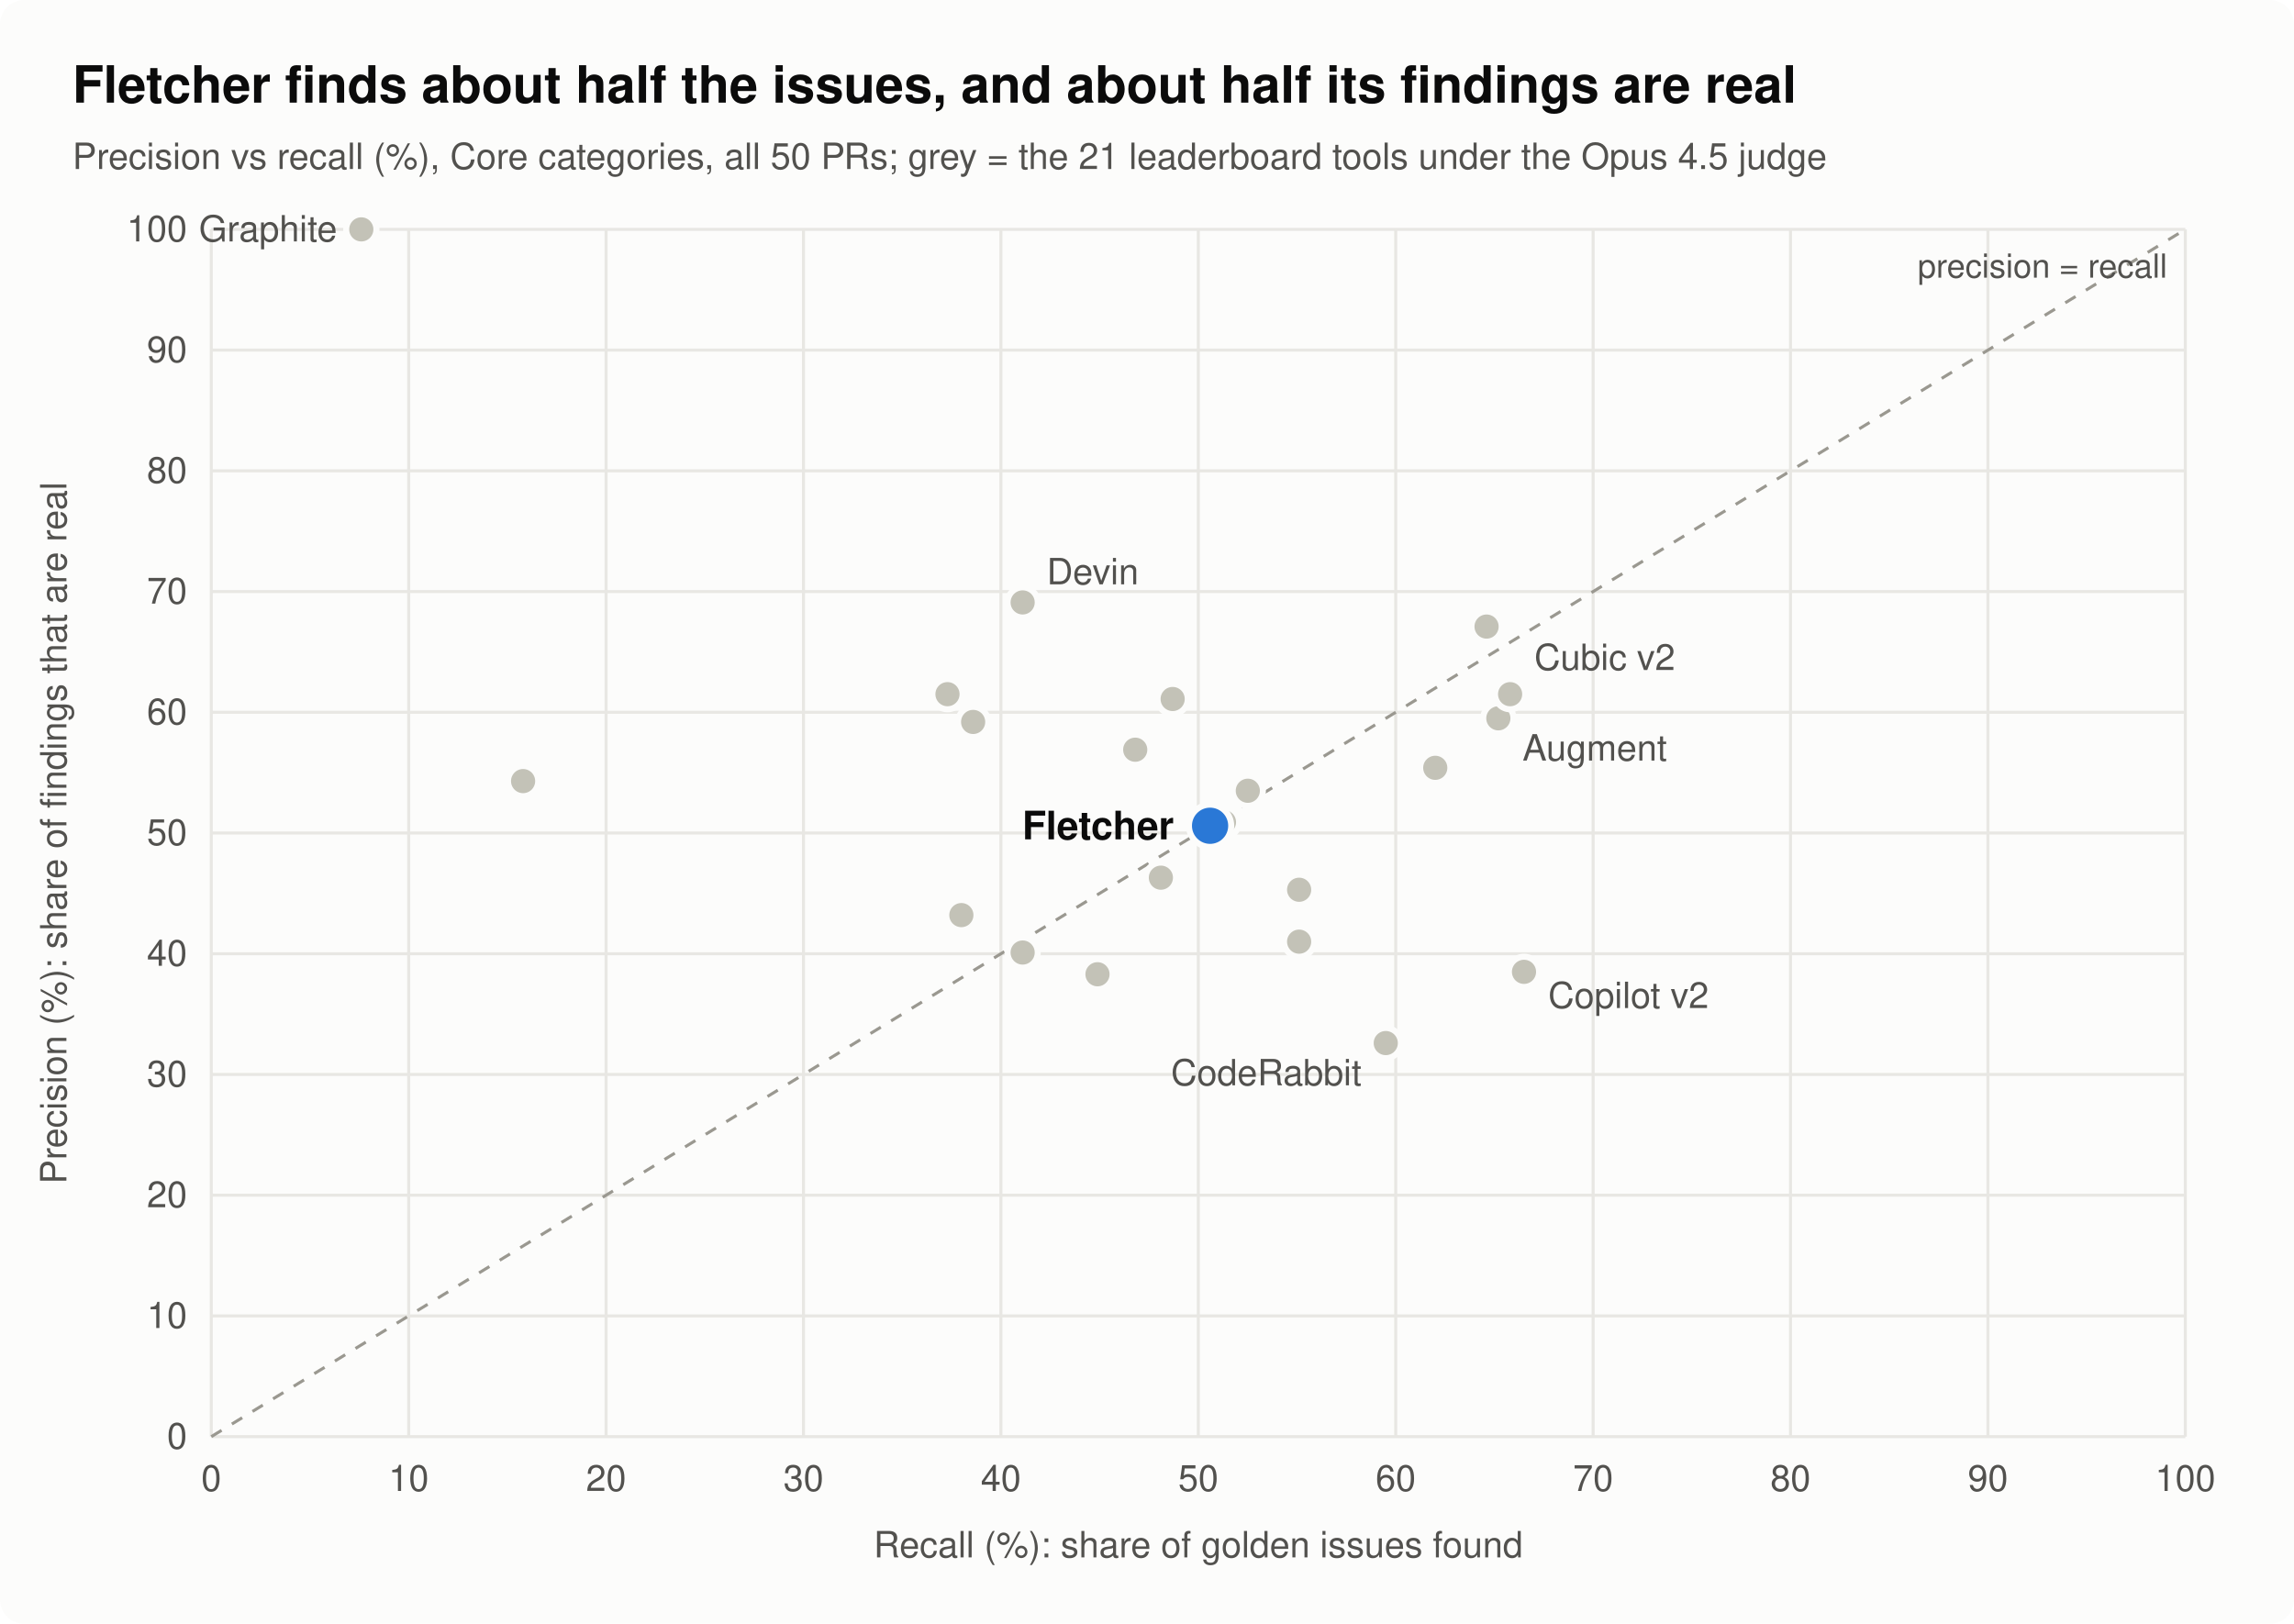
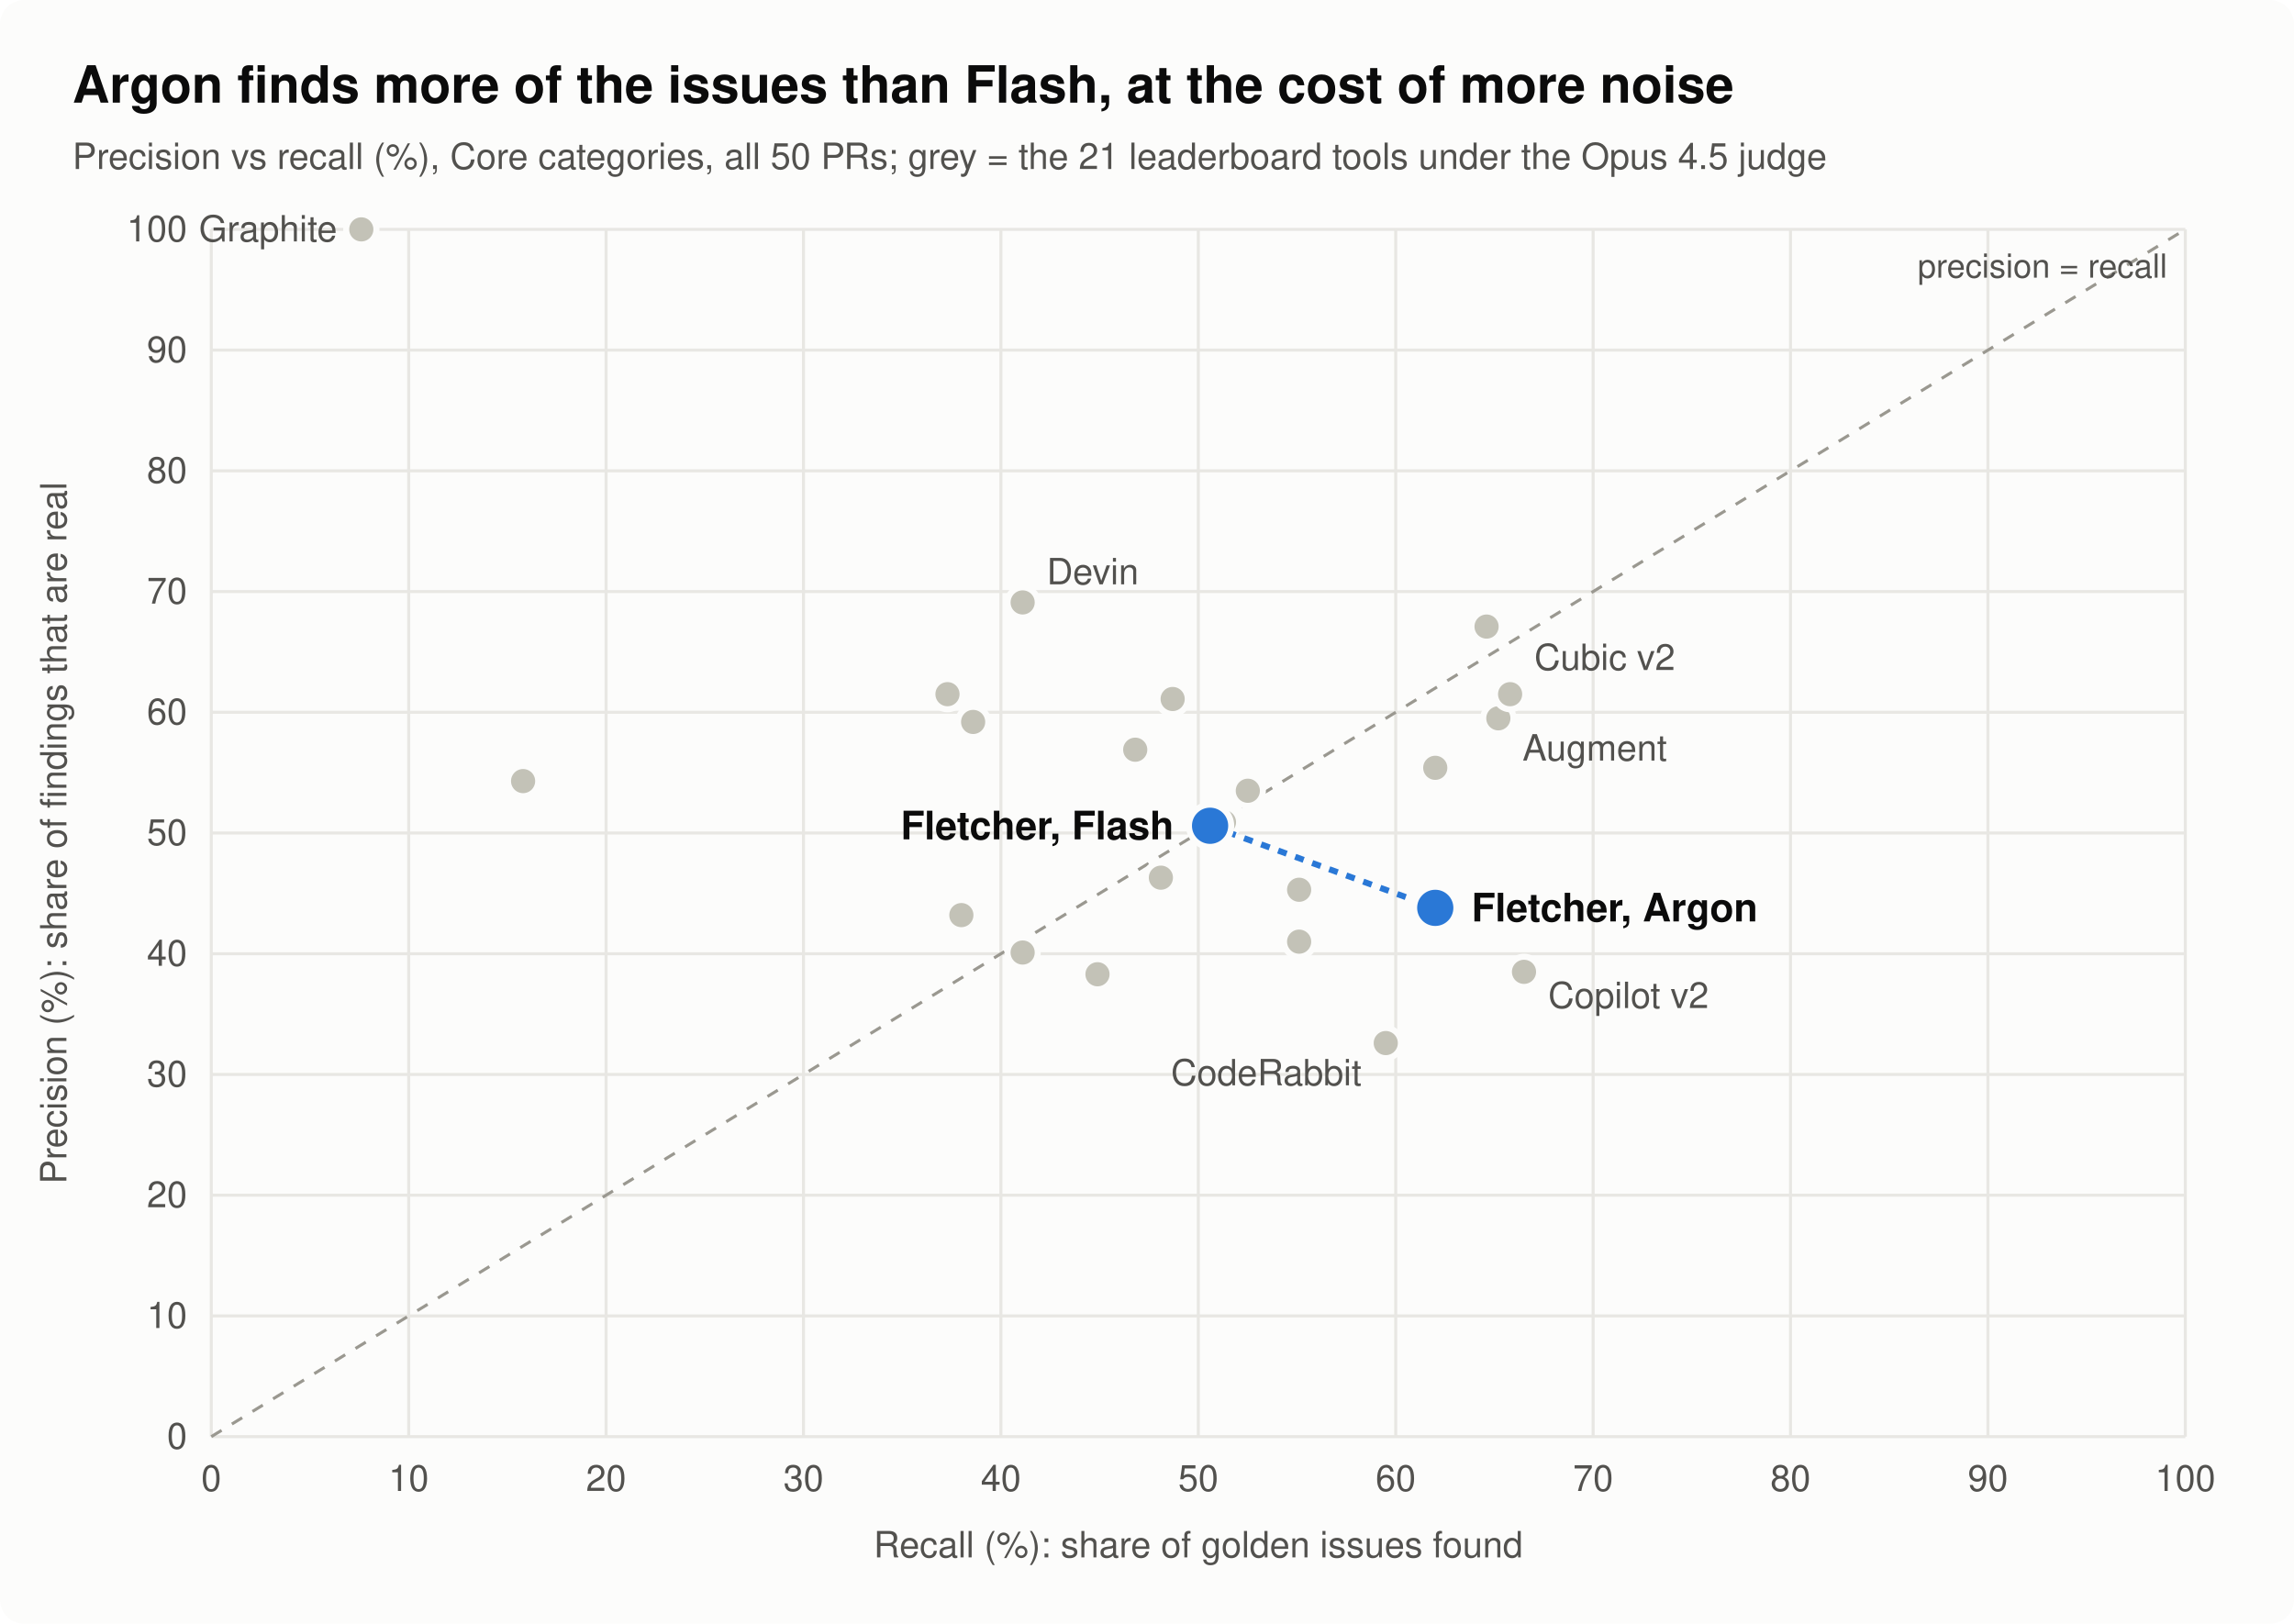
- <svg xmlns="http://www.w3.org/2000/svg" viewBox="0 0 760 538" width="760" height="538" role="img" aria-label="Fletcher finds about half the issues, and about half its findings are real" font-family="-apple-system, BlinkMacSystemFont, 'Segoe UI', Helvetica, Arial, sans-serif" font-size="13">
+ <svg xmlns="http://www.w3.org/2000/svg" viewBox="0 0 760 538" width="760" height="538" role="img" aria-label="Argon finds more of the issues than Flash, at the cost of more noise" font-family="-apple-system, BlinkMacSystemFont, 'Segoe UI', Helvetica, Arial, sans-serif" font-size="13">
  <rect width="760" height="538" rx="8" fill="#fcfcfb" />
-   <text x="24.0" y="34.0" font-size="17" fill="#0b0b0b" font-weight="600" text-anchor="start">Fletcher finds about half the issues, and about half its findings are real</text>
+   <text x="24.0" y="34.0" font-size="17" fill="#0b0b0b" font-weight="600" text-anchor="start">Argon finds more of the issues than Flash, at the cost of more noise</text>
  <text x="24.0" y="56.0" font-size="12" fill="#52514e" font-weight="400" text-anchor="start">Precision vs recall (%), Core categories, all 50 PRs; grey = the 21 leaderboard tools under the Opus 4.5 judge</text>
  <line x1="70.0" x2="70.0" y1="76" y2="476" stroke="#e8e7e3" />
  <line x1="70" x2="724" y1="476.0" y2="476.0" stroke="#e8e7e3" />
  <text x="70.0" y="494.0" font-size="12" fill="#52514e" font-weight="400" text-anchor="middle">0</text>
  <text x="62.0" y="480.0" font-size="12" fill="#52514e" font-weight="400" text-anchor="end">0</text>
  <line x1="135.4" x2="135.4" y1="76" y2="476" stroke="#e8e7e3" />
  <line x1="70" x2="724" y1="436.0" y2="436.0" stroke="#e8e7e3" />
  <text x="135.4" y="494.0" font-size="12" fill="#52514e" font-weight="400" text-anchor="middle">10</text>
  <text x="62.0" y="440.0" font-size="12" fill="#52514e" font-weight="400" text-anchor="end">10</text>
  <line x1="200.8" x2="200.8" y1="76" y2="476" stroke="#e8e7e3" />
  <line x1="70" x2="724" y1="396.0" y2="396.0" stroke="#e8e7e3" />
  <text x="200.8" y="494.0" font-size="12" fill="#52514e" font-weight="400" text-anchor="middle">20</text>
  <text x="62.0" y="400.0" font-size="12" fill="#52514e" font-weight="400" text-anchor="end">20</text>
  <line x1="266.2" x2="266.2" y1="76" y2="476" stroke="#e8e7e3" />
  <line x1="70" x2="724" y1="356.0" y2="356.0" stroke="#e8e7e3" />
  <text x="266.2" y="494.0" font-size="12" fill="#52514e" font-weight="400" text-anchor="middle">30</text>
  <text x="62.0" y="360.0" font-size="12" fill="#52514e" font-weight="400" text-anchor="end">30</text>
  <line x1="331.6" x2="331.6" y1="76" y2="476" stroke="#e8e7e3" />
  <line x1="70" x2="724" y1="316.0" y2="316.0" stroke="#e8e7e3" />
  <text x="331.6" y="494.0" font-size="12" fill="#52514e" font-weight="400" text-anchor="middle">40</text>
  <text x="62.0" y="320.0" font-size="12" fill="#52514e" font-weight="400" text-anchor="end">40</text>
  <line x1="397.0" x2="397.0" y1="76" y2="476" stroke="#e8e7e3" />
  <line x1="70" x2="724" y1="276.0" y2="276.0" stroke="#e8e7e3" />
  <text x="397.0" y="494.0" font-size="12" fill="#52514e" font-weight="400" text-anchor="middle">50</text>
  <text x="62.0" y="280.0" font-size="12" fill="#52514e" font-weight="400" text-anchor="end">50</text>
  <line x1="462.4" x2="462.4" y1="76" y2="476" stroke="#e8e7e3" />
  <line x1="70" x2="724" y1="236.0" y2="236.0" stroke="#e8e7e3" />
  <text x="462.4" y="494.0" font-size="12" fill="#52514e" font-weight="400" text-anchor="middle">60</text>
  <text x="62.0" y="240.0" font-size="12" fill="#52514e" font-weight="400" text-anchor="end">60</text>
  <line x1="527.8" x2="527.8" y1="76" y2="476" stroke="#e8e7e3" />
  <line x1="70" x2="724" y1="196.0" y2="196.0" stroke="#e8e7e3" />
  <text x="527.8" y="494.0" font-size="12" fill="#52514e" font-weight="400" text-anchor="middle">70</text>
  <text x="62.0" y="200.0" font-size="12" fill="#52514e" font-weight="400" text-anchor="end">70</text>
  <line x1="593.2" x2="593.2" y1="76" y2="476" stroke="#e8e7e3" />
  <line x1="70" x2="724" y1="156.0" y2="156.0" stroke="#e8e7e3" />
  <text x="593.2" y="494.0" font-size="12" fill="#52514e" font-weight="400" text-anchor="middle">80</text>
  <text x="62.0" y="160.0" font-size="12" fill="#52514e" font-weight="400" text-anchor="end">80</text>
  <line x1="658.6" x2="658.6" y1="76" y2="476" stroke="#e8e7e3" />
  <line x1="70" x2="724" y1="116.0" y2="116.0" stroke="#e8e7e3" />
  <text x="658.6" y="494.0" font-size="12" fill="#52514e" font-weight="400" text-anchor="middle">90</text>
  <text x="62.0" y="120.0" font-size="12" fill="#52514e" font-weight="400" text-anchor="end">90</text>
  <line x1="724.0" x2="724.0" y1="76" y2="476" stroke="#e8e7e3" />
  <line x1="70" x2="724" y1="76.0" y2="76.0" stroke="#e8e7e3" />
  <text x="724.0" y="494.0" font-size="12" fill="#52514e" font-weight="400" text-anchor="middle">100</text>
  <text x="62.0" y="80.0" font-size="12" fill="#52514e" font-weight="400" text-anchor="end">100</text>
  <path d="M70.0 476.0L724.0 76.0" stroke="#9a9890" stroke-dasharray="4 4" />
  <text x="718.0" y="92.0" font-size="11" fill="#52514e" font-weight="400" text-anchor="end">precision = recall</text>
+   <circle cx="496.4" cy="238.0" r="5" fill="#c3c2b7" stroke="#fcfcfb" stroke-width="2" />
+   <circle cx="388.5" cy="231.6" r="5" fill="#c3c2b7" stroke="#fcfcfb" stroke-width="2" />
+   <circle cx="338.8" cy="315.6" r="5" fill="#c3c2b7" stroke="#fcfcfb" stroke-width="2" />
+   <circle cx="413.4" cy="262.0" r="5" fill="#c3c2b7" stroke="#fcfcfb" stroke-width="2" />
+   <circle cx="384.6" cy="290.8" r="5" fill="#c3c2b7" stroke="#fcfcfb" stroke-width="2" />
+   <circle cx="363.6" cy="322.8" r="5" fill="#c3c2b7" stroke="#fcfcfb" stroke-width="2" />
+   <circle cx="475.5" cy="254.4" r="5" fill="#c3c2b7" stroke="#fcfcfb" stroke-width="2" />
+   <circle cx="318.5" cy="303.2" r="5" fill="#c3c2b7" stroke="#fcfcfb" stroke-width="2" />
+   <circle cx="313.9" cy="230.0" r="5" fill="#c3c2b7" stroke="#fcfcfb" stroke-width="2" />
+   <circle cx="504.9" cy="322.0" r="5" fill="#c3c2b7" stroke="#fcfcfb" stroke-width="2" />
+   <circle cx="430.4" cy="312.0" r="5" fill="#c3c2b7" stroke="#fcfcfb" stroke-width="2" />
+   <circle cx="119.7" cy="76.0" r="5" fill="#c3c2b7" stroke="#fcfcfb" stroke-width="2" />
+   <circle cx="376.1" cy="248.4" r="5" fill="#c3c2b7" stroke="#fcfcfb" stroke-width="2" />
  <circle cx="173.3" cy="258.8" r="5" fill="#c3c2b7" stroke="#fcfcfb" stroke-width="2" />
-   <circle cx="318.5" cy="303.2" r="5" fill="#c3c2b7" stroke="#fcfcfb" stroke-width="2" />
-   <circle cx="504.9" cy="322.0" r="5" fill="#c3c2b7" stroke="#fcfcfb" stroke-width="2" />
-   <circle cx="363.6" cy="322.8" r="5" fill="#c3c2b7" stroke="#fcfcfb" stroke-width="2" />
-   <circle cx="496.4" cy="238.0" r="5" fill="#c3c2b7" stroke="#fcfcfb" stroke-width="2" />
-   <circle cx="475.5" cy="254.4" r="5" fill="#c3c2b7" stroke="#fcfcfb" stroke-width="2" />
-   <circle cx="376.1" cy="248.4" r="5" fill="#c3c2b7" stroke="#fcfcfb" stroke-width="2" />
-   <circle cx="338.8" cy="315.6" r="5" fill="#c3c2b7" stroke="#fcfcfb" stroke-width="2" />
+   <circle cx="430.4" cy="294.8" r="5" fill="#c3c2b7" stroke="#fcfcfb" stroke-width="2" />
  <circle cx="338.8" cy="199.6" r="5" fill="#c3c2b7" stroke="#fcfcfb" stroke-width="2" />
-   <circle cx="313.9" cy="230.0" r="5" fill="#c3c2b7" stroke="#fcfcfb" stroke-width="2" />
-   <circle cx="430.4" cy="294.8" r="5" fill="#c3c2b7" stroke="#fcfcfb" stroke-width="2" />
-   <circle cx="430.4" cy="312.0" r="5" fill="#c3c2b7" stroke="#fcfcfb" stroke-width="2" />
-   <circle cx="492.5" cy="207.6" r="5" fill="#c3c2b7" stroke="#fcfcfb" stroke-width="2" />
-   <circle cx="384.6" cy="290.8" r="5" fill="#c3c2b7" stroke="#fcfcfb" stroke-width="2" />
-   <circle cx="405.5" cy="272.4" r="5" fill="#c3c2b7" stroke="#fcfcfb" stroke-width="2" />
-   <circle cx="388.5" cy="231.6" r="5" fill="#c3c2b7" stroke="#fcfcfb" stroke-width="2" />
  <circle cx="500.3" cy="230.0" r="5" fill="#c3c2b7" stroke="#fcfcfb" stroke-width="2" />
  <circle cx="459.1" cy="345.6" r="5" fill="#c3c2b7" stroke="#fcfcfb" stroke-width="2" />
-   <circle cx="413.4" cy="262.0" r="5" fill="#c3c2b7" stroke="#fcfcfb" stroke-width="2" />
+   <circle cx="405.5" cy="272.4" r="5" fill="#c3c2b7" stroke="#fcfcfb" stroke-width="2" />
+   <circle cx="492.5" cy="207.6" r="5" fill="#c3c2b7" stroke="#fcfcfb" stroke-width="2" />
  <circle cx="322.4" cy="239.2" r="5" fill="#c3c2b7" stroke="#fcfcfb" stroke-width="2" />
-   <circle cx="119.7" cy="76.0" r="5" fill="#c3c2b7" stroke="#fcfcfb" stroke-width="2" />
  <text x="346.8" y="193.6" font-size="12" fill="#52514e" font-weight="400" text-anchor="start">Devin</text>
  <text x="512.9" y="334.0" font-size="12" fill="#52514e" font-weight="400" text-anchor="start">Copilot v2</text>
  <text x="508.3" y="222.0" font-size="12" fill="#52514e" font-weight="400" text-anchor="start">Cubic v2</text>
  <text x="504.4" y="252.0" font-size="12" fill="#52514e" font-weight="400" text-anchor="start">Augment</text>
  <text x="451.1" y="359.6" font-size="12" fill="#52514e" font-weight="400" text-anchor="end">CodeRabbit</text>
  <text x="111.7" y="80.0" font-size="12" fill="#52514e" font-weight="400" text-anchor="end">Graphite</text>
+   <path d="M400.9 273.6L475.5 300.8" stroke="#2a78d6" stroke-width="2" stroke-dasharray="3 3" />
  <circle cx="400.9" cy="273.6" r="7" fill="#2a78d6" stroke="#fcfcfb" stroke-width="2" />
-   <text x="388.9" y="278.1" font-size="13" fill="#0b0b0b" font-weight="600" text-anchor="end">Fletcher</text>
+   <text x="388.9" y="278.1" font-size="13" fill="#0b0b0b" font-weight="600" text-anchor="end">Fletcher, Flash</text>
+   <circle cx="475.5" cy="300.8" r="7" fill="#2a78d6" stroke="#fcfcfb" stroke-width="2" />
+   <text x="487.5" y="305.3" font-size="13" fill="#0b0b0b" font-weight="600" text-anchor="start">Fletcher, Argon</text>
  <text x="397.0" y="516.0" font-size="12" fill="#52514e" font-weight="400" text-anchor="middle">Recall (%): share of golden issues found</text>
  <text transform="translate(22 276.0) rotate(-90)" font-size="12" fill="#52514e" text-anchor="middle">Precision (%): share of findings that are real</text>
</svg>
